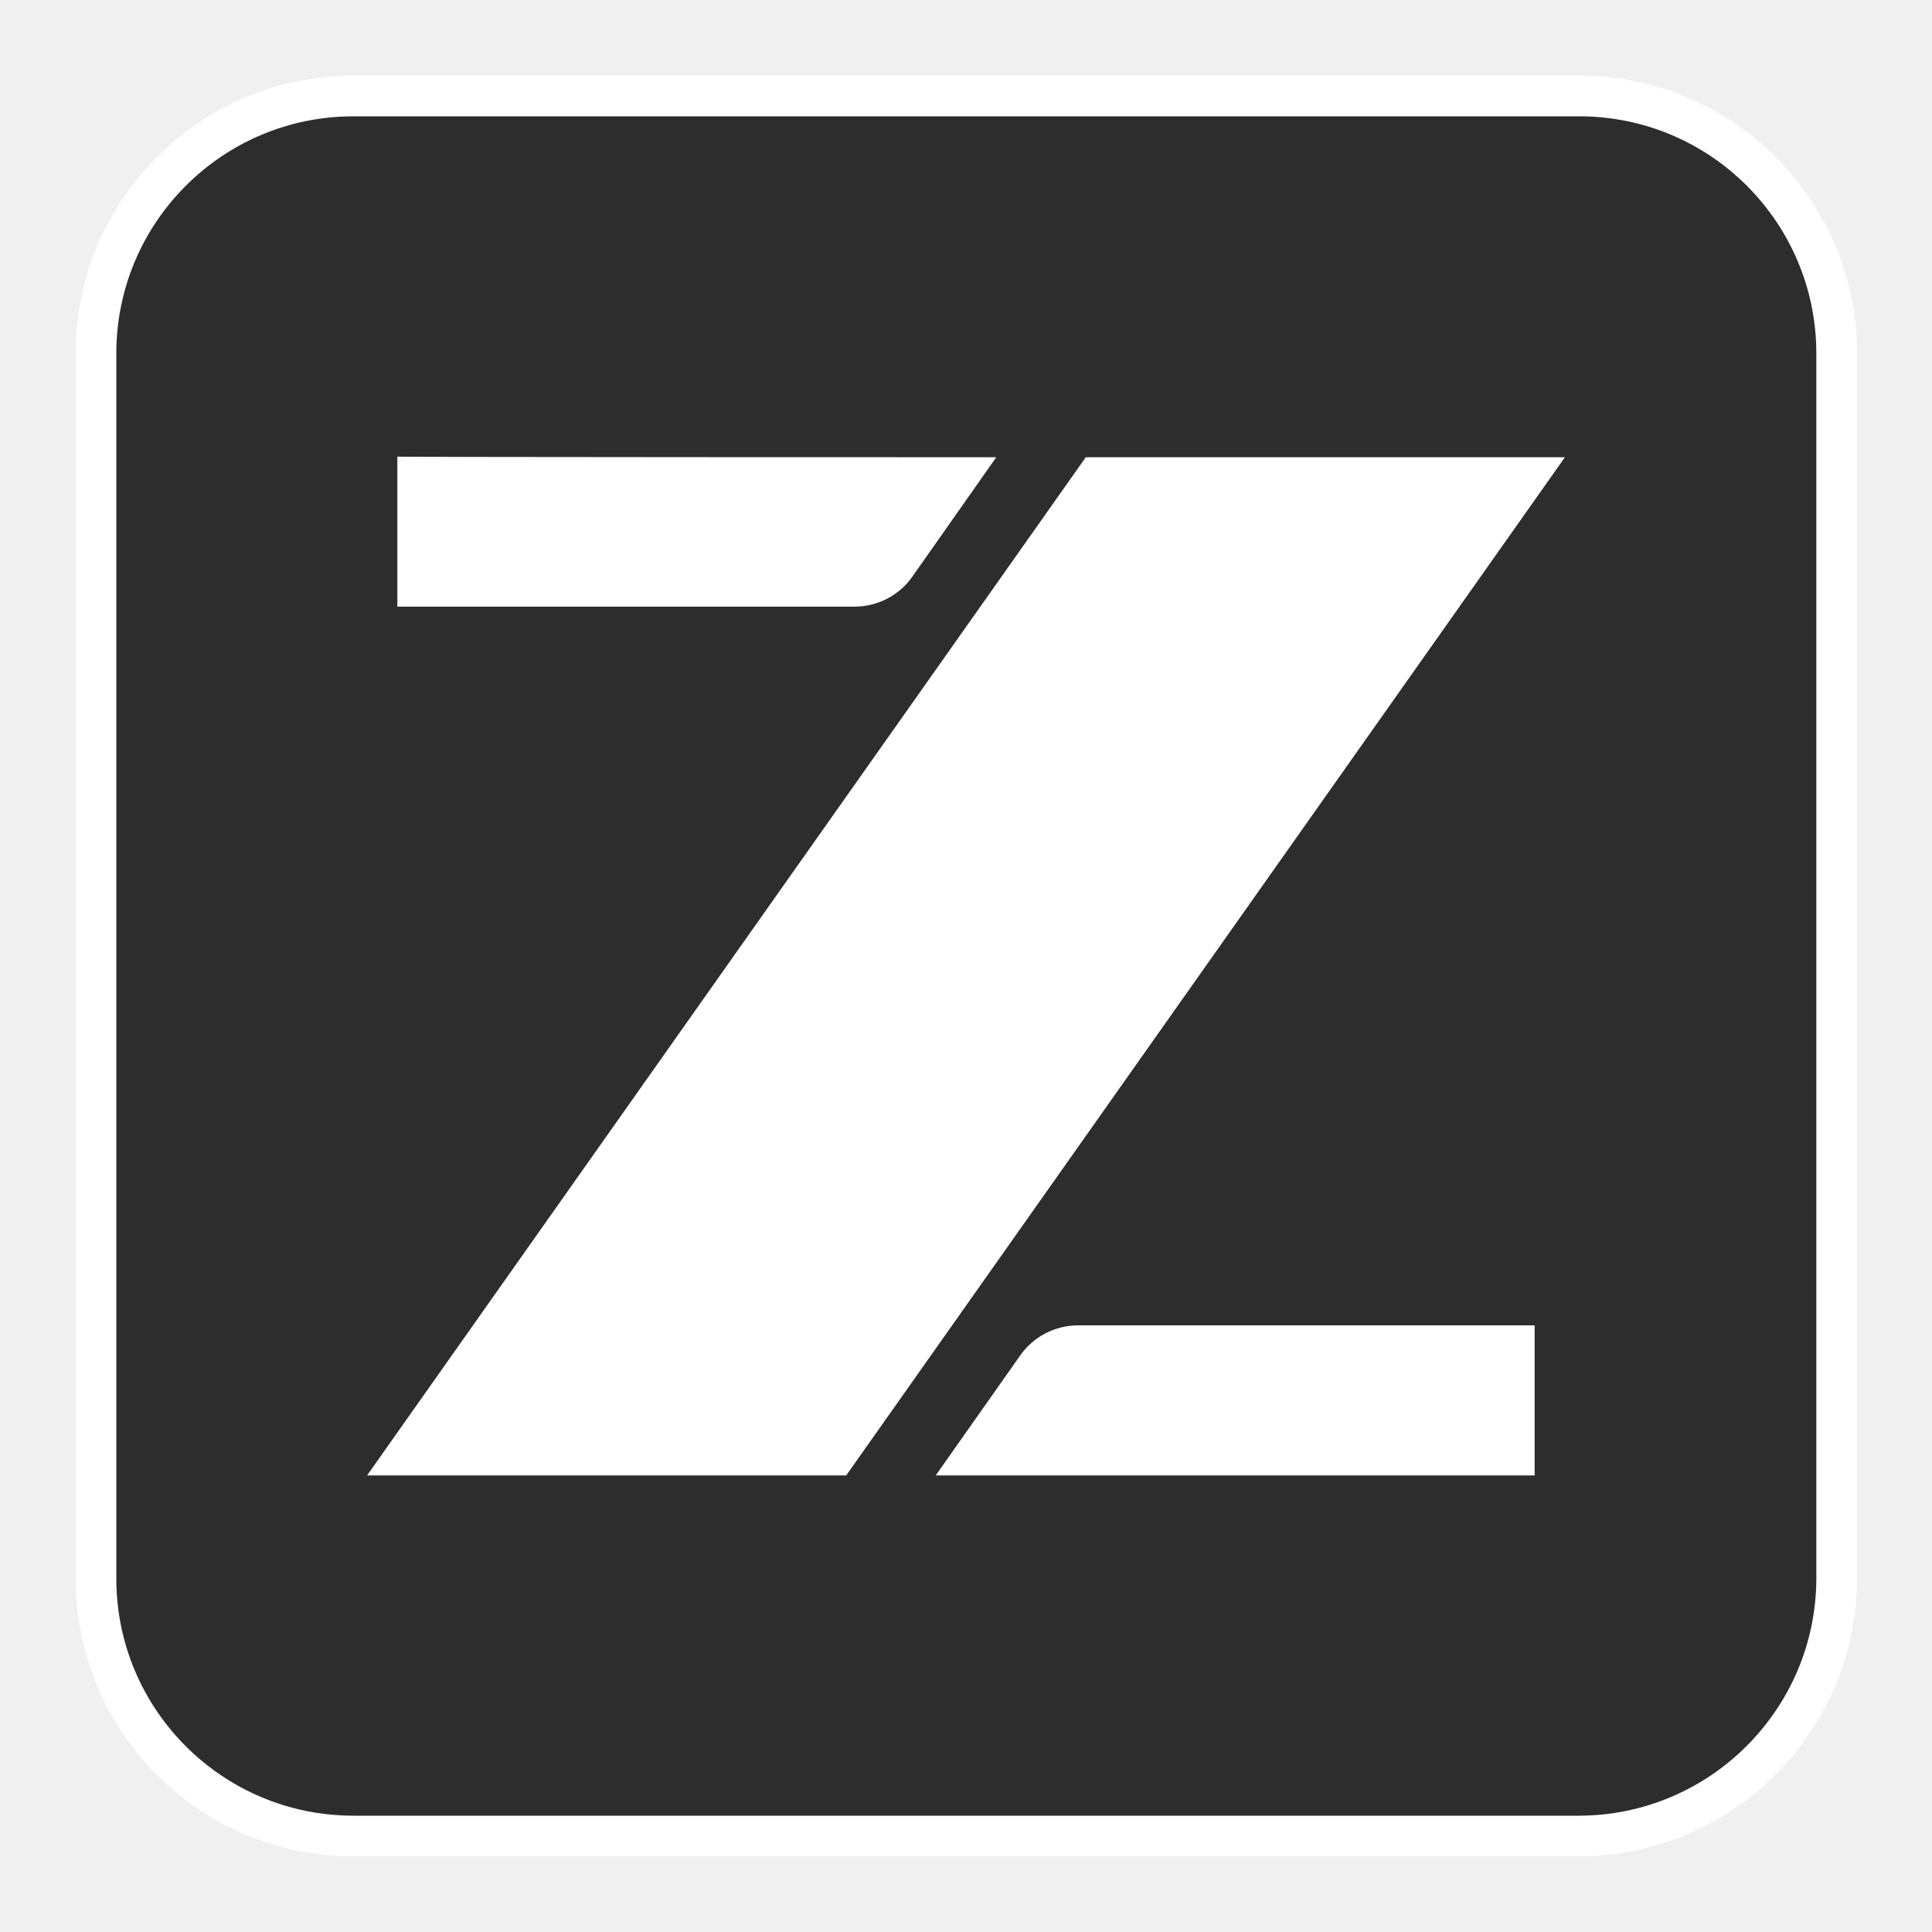
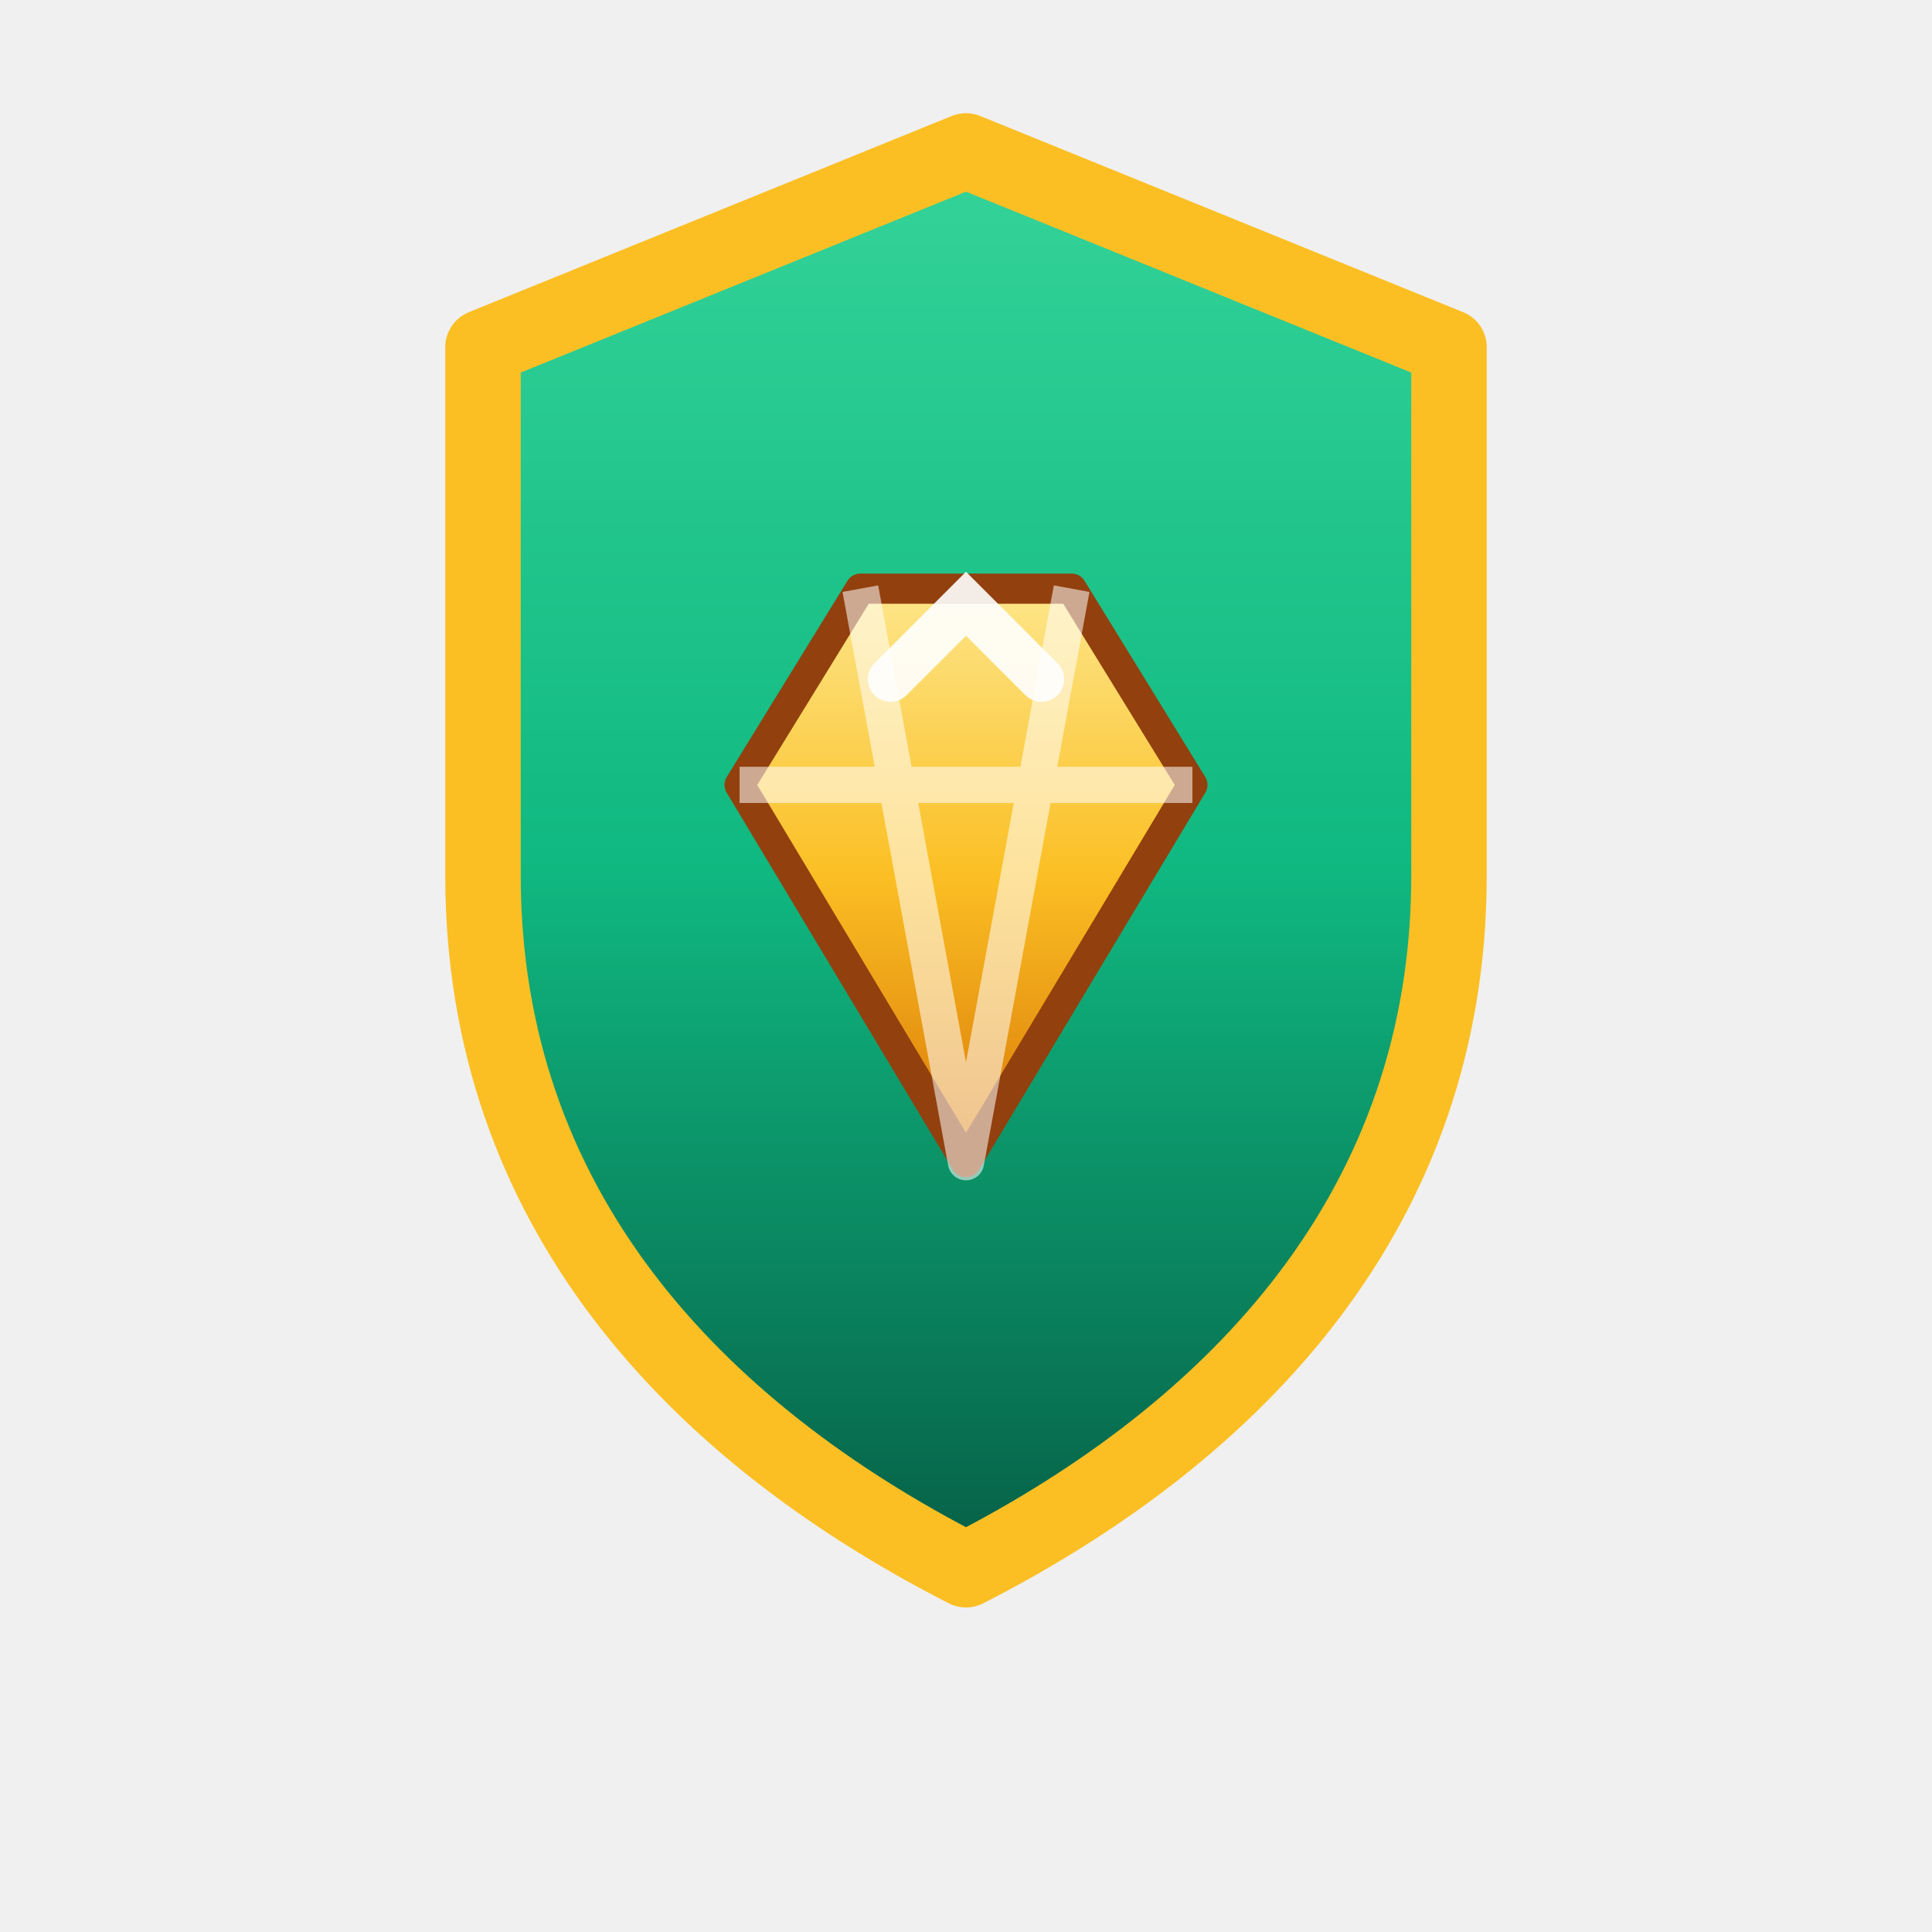
- <svg xmlns="http://www.w3.org/2000/svg" version="1.1" x="0px" y="0px" viewBox="0 0 30 30" style="enable-background:new 0 0 30 30;" xml:space="preserve">
+ <svg xmlns="http://www.w3.org/2000/svg" viewBox="0 0 64 64" role="img" aria-label="Hazina Assist">
  <defs>
-     <style type="text/css">
-     .st194{fill:#2D2D2D;stroke:#FFFFFF;stroke-width:0.632;stroke-miterlimit:10;}
-     .st23{fill:#FFFFFF;}
- 
-     .z-breathe {
-       animation: breathe 2.5s ease-in-out infinite;
-     }
- 
-     @keyframes breathe {
-       0%, 100% { opacity: 0.7; }
-       50% { opacity: 1; }
-     }
-   </style>
+     <linearGradient id="shield" x1="0" y1="0" x2="0" y2="1">
+       <stop offset="0" stop-color="#34d399" />
+       <stop offset="0.5" stop-color="#10b981" />
+       <stop offset="1" stop-color="#065f46" />
+     </linearGradient>
+     <linearGradient id="gem" x1="0" y1="0" x2="0" y2="1">
+       <stop offset="0" stop-color="#fde68a" />
+       <stop offset="0.5" stop-color="#fbbf24" />
+       <stop offset="1" stop-color="#d97706" />
+     </linearGradient>
  </defs>
-   <g>
-     <path class="st194" d="M24.51,28.51H5.49c-2.21,0-4-1.79-4-4V5.49c0-2.21,1.79-4,4-4h19.03c2.21,0,4,1.79,4,4v19.03     C28.51,26.72,26.72,28.51,24.51,28.51z" />
-     <g class="z-breathe">
-       <path class="st23" d="M15.47,7.1l-1.3,1.85c-0.2,0.29-0.54,0.47-0.9,0.47h-7.1V7.09C6.16,7.1,15.47,7.1,15.47,7.1z" />
-       <polygon class="st23" points="24.3,7.1 13.14,22.91 5.7,22.91 16.86,7.1" />
-       <path class="st23" d="M14.53,22.91l1.31-1.86c0.2-0.29,0.54-0.47,0.9-0.47h7.09v2.33H14.53z" />
-     </g>
-   </g>
+   <path d="M32 5 L48 11.5 V29 C48 40 41 47.4 32 52 C23 47.4 16 40 16 29 V11.5 Z" fill="url(#shield)" stroke="#fbbf24" stroke-width="2.5" stroke-linejoin="round" />
+   <path d="M24.5 26 L28.5 19.5 H35.5 L39.5 26 L32 38.5 Z" fill="url(#gem)" stroke="#92400e" stroke-width="1" stroke-linejoin="round" />
+   <path d="M24.5 26 H39.5 M28.5 19.5 L32 38.5 L35.5 19.5" fill="none" stroke="#ffffff" stroke-opacity="0.55" stroke-width="1.2" stroke-linejoin="round" />
+   <path d="M29.5 22.5 L32 20 L34.5 22.5" fill="none" stroke="#ffffff" stroke-opacity="0.9" stroke-width="1.5" stroke-linecap="round" />
</svg>
